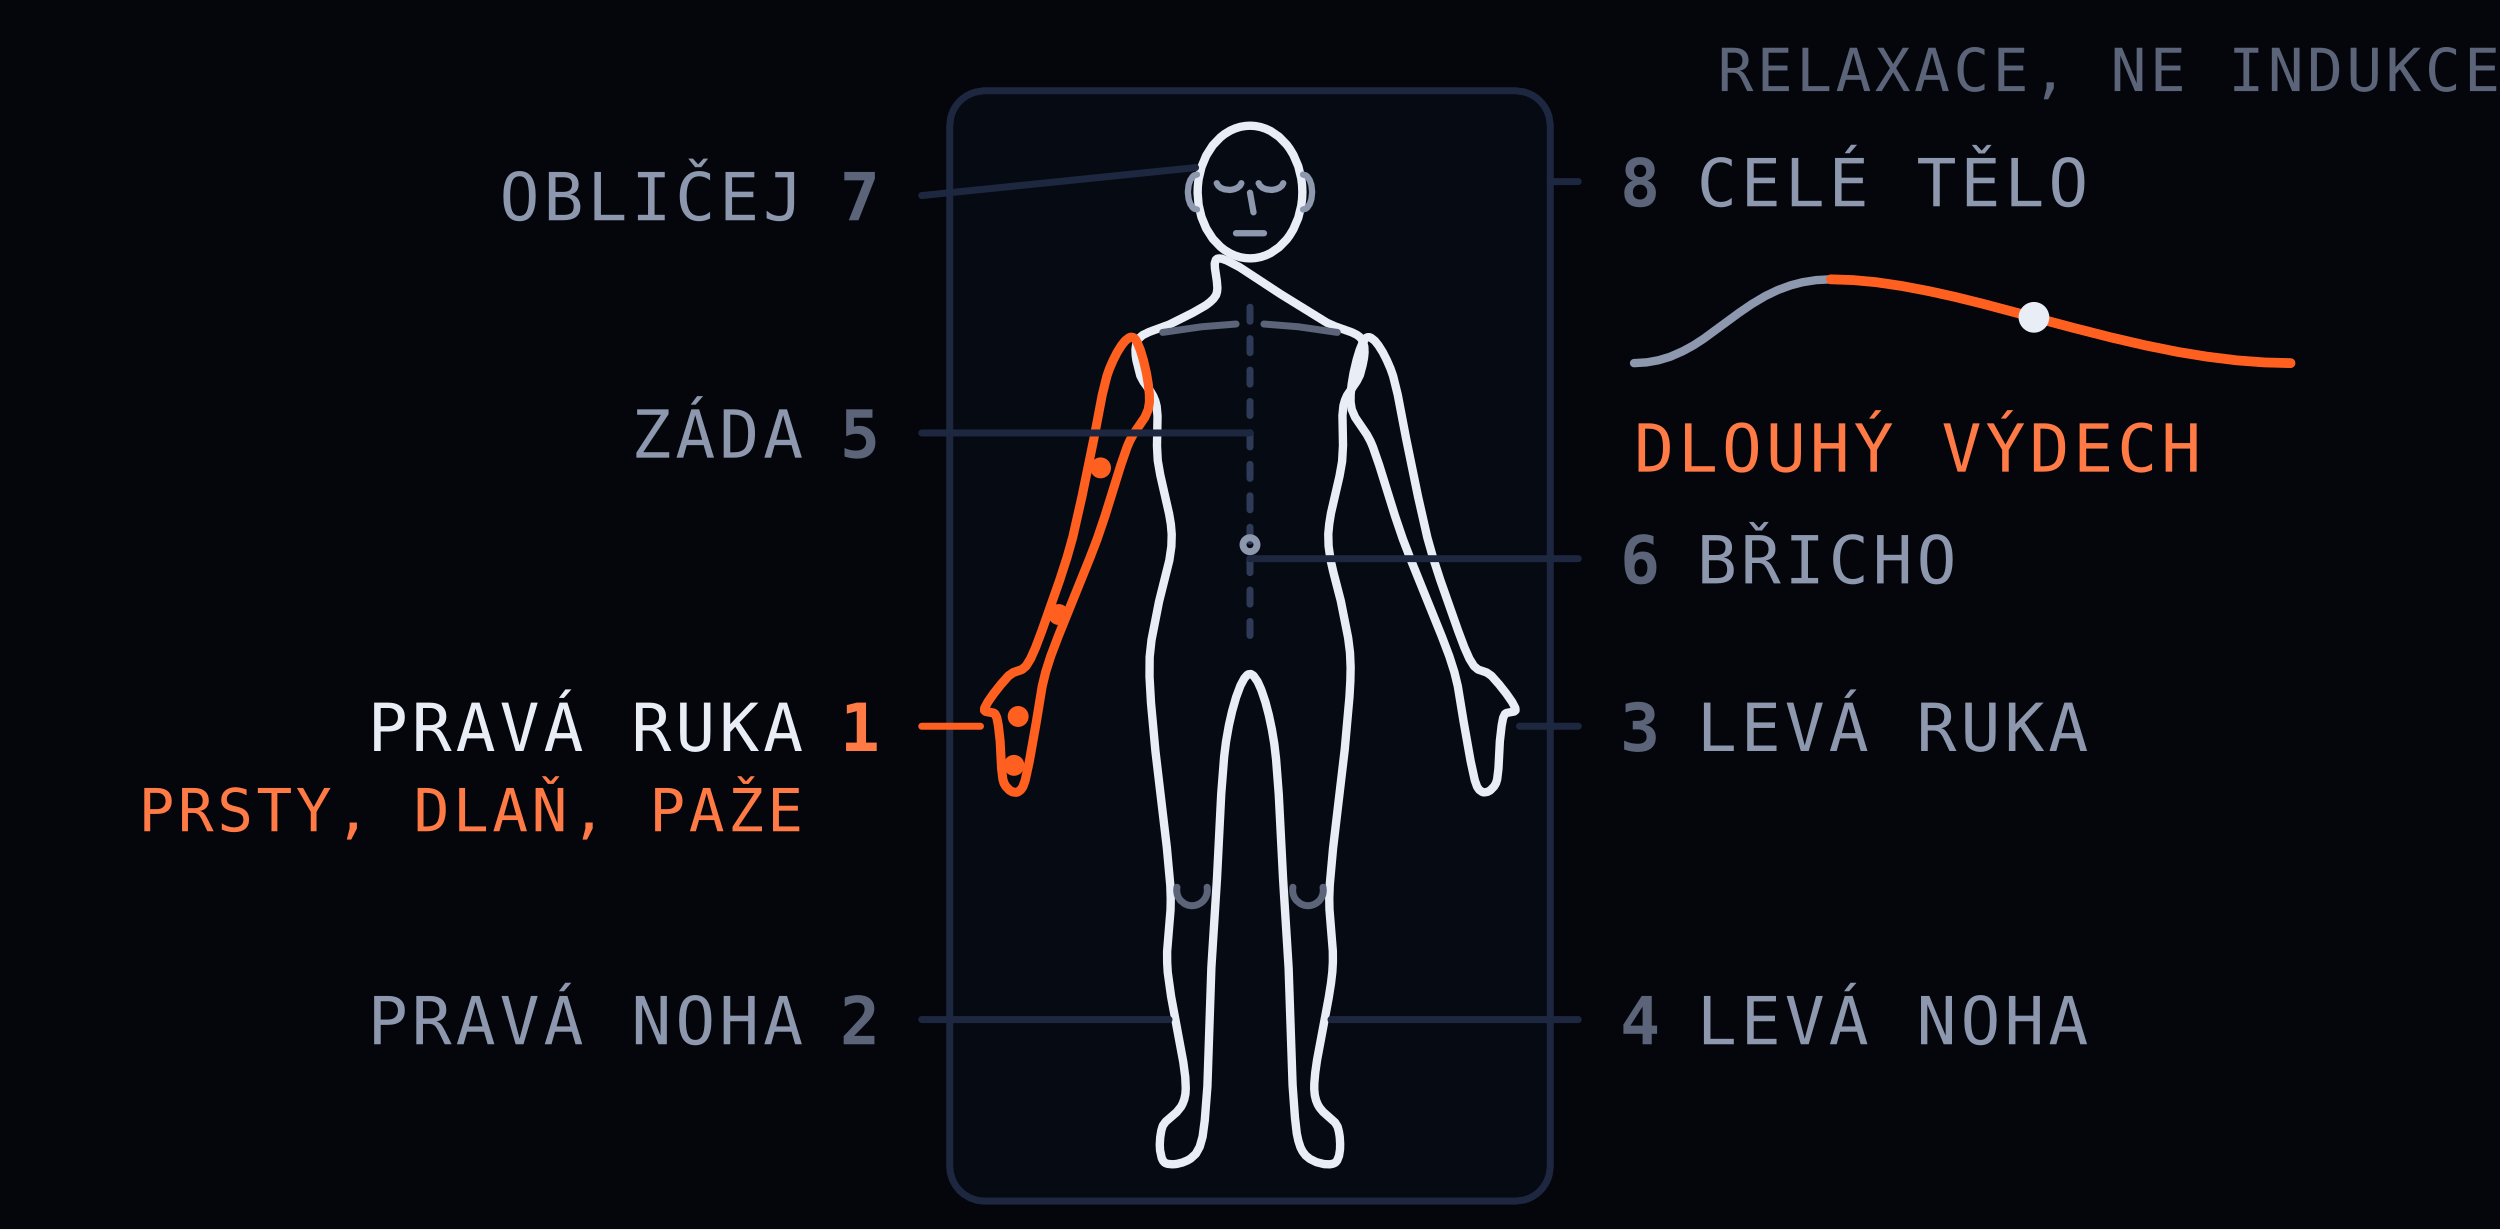
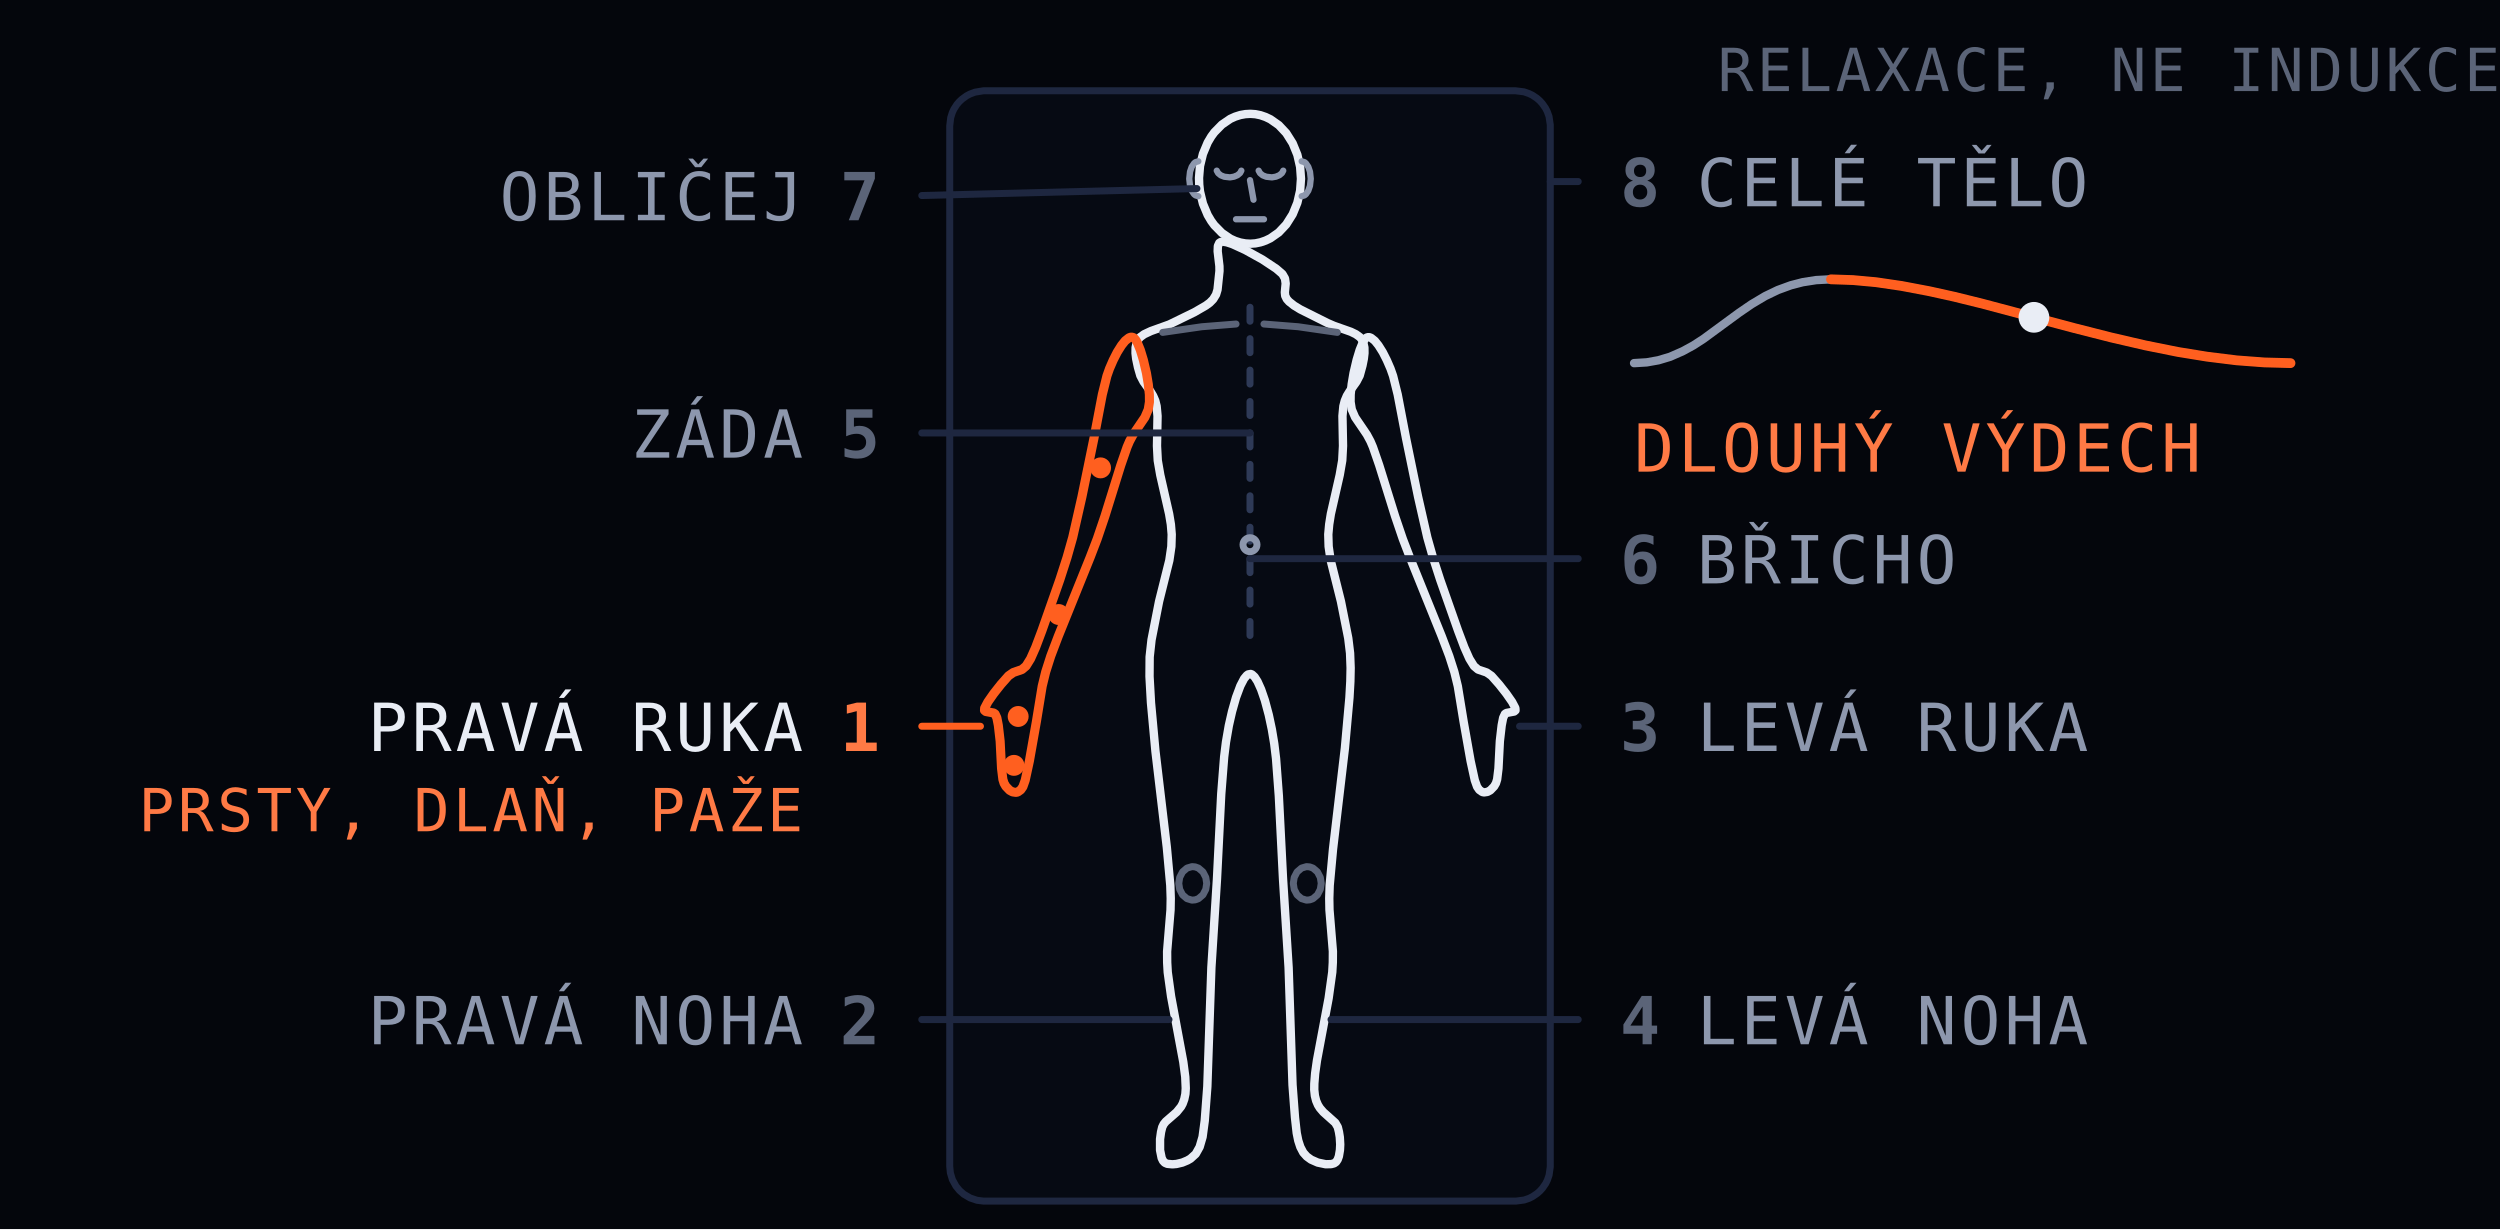
<svg xmlns="http://www.w3.org/2000/svg" width="358" height="176" viewBox="0 0 358 176" font-family="'JetBrains Mono', ui-monospace, monospace">
  <rect width="358" height="176" fill="#04060C" />
  <text x="358" y="13.04" text-anchor="end" font-size="8.5" font-weight="500" letter-spacing="0.51" fill="#5B6478">RELAXACE, NE INDUKCE</text>
  <path d="M136 167L136 18.04L136.14 16.85L136.37 16.12L136.59 15.64L137.02 14.97L137.37 14.56L137.77 14.19L138.42 13.72L138.89 13.47L139.61 13.2L140.82 13L217.03 13L218.23 13.15L218.95 13.4L219.43 13.63L220.09 14.07L220.5 14.43L220.86 14.83L221.32 15.49L221.56 15.96L221.82 16.68L222 17.88L222 167.08L221.83 168.28L221.58 169L221.35 169.47L220.89 170.14L220.53 170.54L220.13 170.9L219.46 171.35L218.99 171.59L218.27 171.84L217.07 172L140.86 172L139.9 171.88L138.93 171.55L138.01 171.01L137.41 170.48L136.89 169.85L136.38 168.92L136.09 167.95L136 167Z" fill="#111A2E" fill-opacity="0.2" />
  <path d="M136 167L136 18.04L136.14 16.85L136.37 16.12L136.59 15.64L137.02 14.97L137.37 14.56L137.77 14.19L138.42 13.72L138.89 13.47L139.61 13.2L140.82 13L217.03 13L218.23 13.15L218.95 13.4L219.43 13.63L220.09 14.07L220.5 14.43L220.86 14.83L221.32 15.49L221.56 15.96L221.82 16.68L222 17.88L222 167.08L221.83 168.28L221.58 169L221.35 169.47L220.89 170.14L220.53 170.54L220.13 170.9L219.46 171.35L218.99 171.59L218.27 171.84L217.07 172L140.86 172L139.9 171.88L138.93 171.55L138.01 171.01L137.41 170.48L136.89 169.85L136.38 168.92L136.09 167.95L136 167Z" fill="none" stroke="#1E2740" stroke-width="1" stroke-linecap="round" stroke-linejoin="round" />
-   <path d="M174.6 37L174.31 37.05L174.11 37.21L173.95 37.72L173.98 38.41L174.25 40.22L174.33 41.24L174.28 41.77L174.15 42.24L173.77 42.79L173.27 43.26L172.67 43.72L170.79 44.8L167.45 46.47L164.57 47.53L163.63 47.99L163.11 48.45L162.87 48.83L162.71 49.28L162.6 50.03L162.63 50.85L162.74 51.61L163.29 53.79L163.75 54.66L164.76 56.06L165.13 56.69L165.43 57.4L165.63 58.17L165.76 59.58L165.68 63.85L165.79 65.94L166.15 68.02L167.42 73.6L167.67 75.09L167.79 76.54L167.74 78.25L167.45 80.24L165.98 86.12L164.9 91.62L164.63 94.08L164.61 96.87L164.82 100.63L165.46 107.59L167.09 121.35L167.59 126.82L167.65 128.67L167.62 130.31L167.13 136.26L167.14 137.85L167.22 139.24L167.7 142.7L169.45 152.11L169.73 154.24L169.8 155.85L169.75 156.66L169.59 157.42L169.35 158.05L169.12 158.49L168.49 159.27L166.93 160.62L166.51 161.2L166.3 161.89L166.14 162.88L166.08 163.91L166.12 164.72L166.36 165.84L166.56 166.25L166.82 166.52L167.18 166.66L167.91 166.73L168.49 166.68L169.33 166.47L170.05 166.17L170.49 165.91L171.24 165.23L171.8 164.22L172.21 162.78L172.52 160.45L172.9 155.58L173.47 138.53L174.27 125.86L174.88 113.69L175.3 108.34L175.56 106.24L175.98 103.86L176.44 101.84L177.01 99.84L177.63 98.18L178.18 97.15L178.57 96.69L178.76 96.56L179.12 96.52L179.5 96.75L180.1 97.62L180.61 98.76L181.21 100.54L181.7 102.41L182.14 104.49L182.48 106.53L182.73 108.69L183.12 113.77L183.74 125.94L184.53 138.62L185.1 155.42L185.44 160.07L185.7 162.32L185.93 163.38L186.23 164.3L186.54 164.9L186.98 165.48L187.58 165.96L188.51 166.42L189.61 166.7L190.44 166.73L190.89 166.64L191.23 166.48L191.48 166.19L191.75 165.51L191.89 164.61L191.91 163.82L191.85 162.79L191.73 162.05L191.55 161.35L191.18 160.74L189.46 159.21L188.98 158.63L188.71 158.18L188.46 157.57L188.28 156.84L188.2 155.98L188.21 155.13L188.34 153.62L188.6 151.8L190.27 142.88L190.6 140.8L190.79 139.17L190.87 137.75L190.86 136.18L190.38 130.23L190.35 128.58L190.42 126.74L190.89 121.51L192.57 107.29L193.24 99.82L193.37 97.52L193.41 95.58L193.32 93.45L193.05 91.32L192 86.04L190.92 81.87L190.53 80.16L190.25 78.17L190.21 76.46L190.35 75.01L190.59 73.51L191.82 68.18L192.19 66.09L192.32 63.76L192.24 59.49L192.38 58.09L192.6 57.31L192.91 56.61L194.29 54.59L194.74 53.7L195.12 52.28L195.32 51.27L195.4 50.48L195.37 49.68L195.19 48.97L194.98 48.56L194.68 48.23L194.3 47.95L193.6 47.6L191.17 46.73L190.01 46.21L183.36 42.1L177.49 38.25L175.66 37.29L174.97 37.05L174.6 37Z" fill="none" stroke="#E9EDF5" stroke-width="1.2" stroke-linecap="round" stroke-linejoin="round" />
+   <path d="M175.1 34.6L174.81 34.65L174.6 34.79L174.4 35.23L174.37 35.98L174.62 38.11L174.63 38.8L174.35 41.48L174.14 42.18L173.73 42.85L173.25 43.34L172.68 43.76L171.04 44.71L167.45 46.46L164.81 47.41L163.83 47.87L163.26 48.29L162.98 48.63L162.77 49.06L162.62 49.78L162.61 50.58L162.7 51.37L162.96 52.61L163.3 53.79L163.76 54.67L164.76 56.07L165.13 56.69L165.44 57.4L165.63 58.17L165.76 59.58L165.68 63.86L165.79 65.94L166.15 68.02L167.42 73.6L167.67 75.1L167.79 76.54L167.74 78.26L167.45 80.24L165.98 86.12L164.9 91.62L164.63 94.07L164.61 96.86L164.82 100.63L165.46 107.58L167.09 121.34L167.59 126.81L167.65 128.66L167.62 130.3L167.13 136.25L167.14 137.83L167.22 139.23L167.7 142.69L169.45 152.09L169.73 154.22L169.8 155.84L169.75 156.64L169.59 157.4L169.36 158.04L169.13 158.47L168.5 159.25L166.94 160.61L166.64 160.98L166.43 161.41L166.26 162.11L166.12 163.12L166.12 164.7L166.35 165.83L166.55 166.24L166.81 166.51L167.16 166.66L167.89 166.73L168.47 166.68L169.31 166.48L170.03 166.18L170.48 165.92L171.23 165.24L171.79 164.24L172.21 162.8L172.52 160.48L172.89 155.6L173.47 138.56L174.27 125.89L174.88 113.72L175.3 108.38L175.56 106.27L175.97 103.9L176.43 101.88L177 99.87L177.62 98.21L178.15 97.19L178.54 96.72L178.73 96.58L179.09 96.51L179.28 96.58L179.66 96.93L180.08 97.59L180.59 98.72L181.13 100.29L181.69 102.38L182.13 104.45L182.47 106.49L182.73 108.64L183.13 113.98L183.73 125.9L184.53 138.57L185.09 155.37L185.44 160.01L185.69 162.25L185.91 163.33L186.21 164.25L186.63 165.05L187.13 165.61L187.75 166.06L188.7 166.48L189.84 166.72L190.63 166.7L191.04 166.59L191.33 166.39L191.56 166.04L191.73 165.57L191.88 164.68L191.92 163.88L191.86 162.85L191.74 162.1L191.57 161.4L191.21 160.78L189.5 159.25L189.01 158.68L188.73 158.23L188.47 157.62L188.29 156.9L188.2 156.05L188.21 155.18L188.33 153.69L188.59 151.85L190.26 142.95L190.78 139.22L190.86 137.82L190.87 136.24L190.38 130.29L190.35 128.65L190.41 126.8L190.89 121.58L192.59 107.13L193.24 99.9L193.37 97.59L193.41 95.65L193.33 93.53L193.07 91.39L192.02 86.11L190.55 80.23L190.26 78.25L190.21 76.53L190.34 75.09L190.58 73.59L191.85 68.01L192.21 65.93L192.32 63.85L192.24 59.57L192.37 58.17L192.57 57.39L192.87 56.68L193.25 56.06L194.25 54.66L194.71 53.78L195.1 52.36L195.3 51.36L195.39 50.57L195.38 49.77L195.22 49.05L195.02 48.63L194.74 48.28L194.16 47.86L193.44 47.51L191.01 46.65L190.09 46.25L186.21 44.31L185.31 43.76L184.59 43.19L184.27 42.83L184.04 42.36L183.99 41.86L184.11 40.6L184.01 39.88L183.64 39.24L182.76 38.48L180.8 37.18L178.31 35.8L176.48 34.96L175.69 34.7L175.1 34.6Z" fill="none" stroke="#E9EDF5" stroke-width="1.2" stroke-linecap="round" stroke-linejoin="round" />
  <path d="M162.4 48.4L162.17 48.29L161.92 48.28L161.66 48.38L161.12 48.81L160.6 49.46L159.99 50.43L159.41 51.57L158.88 52.79L158.51 53.84L157.85 56.5L156.65 62.78L154.93 71.15L153.61 76.96L152.8 79.82L151.77 83.01L149.2 90.32L148.3 92.71L147.58 94.33L146.93 95.38L146.34 95.88L145.11 96.3L144.42 96.78L143.34 98L142.3 99.32L141.47 100.51L141 101.4L140.98 101.73L141.17 101.89L142.29 102.1L142.5 102.25L142.75 102.79L142.96 103.87L143.22 106.13L143.42 110.05L143.61 111.61L143.78 112.16L144.04 112.61L144.58 113.17L145 113.4L145.48 113.47L145.73 113.42L146.17 113.11L146.48 112.66L146.81 111.73L147.41 108.98L148.41 103.34L149.24 98.27L149.74 96.22L150.47 93.94L151.54 91.12L156.1 79.83L157.12 77.17L158.22 73.93L160.5 66.61L161.4 64.01L161.75 63.19L162.26 62.24L163.95 59.75L164.43 58.63L164.6 57.56L164.59 56.51L164.44 55.03L164.17 53.42L163.73 51.55L163.3 50.13L162.88 49.1L162.63 48.67L162.4 48.4Z" fill="none" stroke="#FF5F1F" stroke-width="1.3" stroke-linecap="round" stroke-linejoin="round" />
  <path d="M177 46.4L172.09 46.79L166.5 47.6" fill="none" stroke="#5B6478" stroke-width="1" stroke-linecap="round" stroke-linejoin="round" />
-   <path d="M172.86 127.06L172.9 127.53L172.84 128.03L172.65 128.52L172.35 128.96L171.96 129.3L171.52 129.54L171.07 129.67L170.6 129.7L170.1 129.62L169.62 129.41L169.01 128.91L168.73 128.48L168.57 128.04L168.5 127.55L168.54 127.06" fill="none" stroke="#5B6478" stroke-width="1" stroke-linecap="round" stroke-linejoin="round" />
+   <path d="M172.8 126.5L172.67 127.35L172.26 128.14L171.62 128.69L171.15 128.86L170.69 128.9L169.98 128.69L169.34 128.14L168.93 127.35L168.8 126.5L168.93 125.65L169.34 124.86L169.98 124.31L170.69 124.1L171.15 124.14L171.62 124.31L172.26 124.86L172.67 125.65L172.8 126.5Z" fill="none" stroke="#5B6478" stroke-width="1" stroke-linecap="round" stroke-linejoin="round" />
  <path d="M195.6 48.4L195.83 48.29L196.08 48.28L196.34 48.38L196.88 48.81L197.4 49.46L198.01 50.43L198.59 51.57L199.12 52.79L199.49 53.84L200.15 56.5L201.35 62.78L203.07 71.15L204.39 76.96L205.2 79.82L206.23 83.01L208.8 90.32L209.7 92.71L210.42 94.33L211.07 95.38L211.66 95.88L212.89 96.3L213.58 96.78L214.66 98L215.7 99.32L216.53 100.51L217 101.4L217.02 101.73L216.83 101.89L215.71 102.1L215.5 102.25L215.25 102.79L215.04 103.87L214.78 106.13L214.58 110.05L214.39 111.61L214.22 112.16L213.96 112.61L213.42 113.17L213 113.4L212.52 113.47L212.27 113.42L211.83 113.11L211.52 112.66L211.19 111.73L210.59 108.98L209.59 103.34L208.76 98.27L208.26 96.22L207.53 93.94L206.46 91.12L201.9 79.83L200.88 77.17L199.78 73.93L197.5 66.61L196.6 64.01L196.25 63.19L195.74 62.24L194.05 59.75L193.57 58.63L193.4 57.56L193.41 56.51L193.56 55.03L193.83 53.42L194.27 51.55L194.7 50.13L195.12 49.1L195.37 48.67L195.6 48.4Z" fill="none" stroke="#E9EDF5" stroke-width="1.2" stroke-linecap="round" stroke-linejoin="round" />
  <path d="M181 46.4L185.91 46.79L191.5 47.6" fill="none" stroke="#5B6478" stroke-width="1" stroke-linecap="round" stroke-linejoin="round" />
-   <path d="M189.46 127.06L189.5 127.53L189.44 128.03L189.25 128.52L188.95 128.96L188.56 129.3L188.12 129.54L187.67 129.67L187.2 129.7L186.7 129.62L186.22 129.41L185.61 128.91L185.33 128.48L185.17 128.04L185.1 127.55L185.14 127.06" fill="none" stroke="#5B6478" stroke-width="1" stroke-linecap="round" stroke-linejoin="round" />
-   <path d="M186.5 27.5L186.46 28.47L186.34 29.46L185.91 31.2L185.21 32.83L184.69 33.69L184.25 34.29L183.16 35.41L181.95 36.24L181.24 36.57L180.5 36.81L179.77 36.95L179.06 37L178.35 36.96L177.62 36.84L176.88 36.61L176.16 36.29L175.34 35.79L174.75 35.32L173.67 34.19L172.73 32.72L172.05 31.08L171.64 29.34L171.5 27.62L171.53 26.66L171.64 25.66L172.05 23.92L172.73 22.28L173.67 20.81L174.75 19.68L175.34 19.21L176.16 18.71L176.88 18.39L177.62 18.16L178.35 18.04L179.06 18L179.77 18.05L180.5 18.19L181.24 18.43L181.95 18.76L183.16 19.59L184.25 20.71L184.69 21.31L185.21 22.17L185.91 23.8L186.34 25.54L186.46 26.53L186.5 27.5Z" fill="none" stroke="#E9EDF5" stroke-width="1.2" stroke-linecap="round" stroke-linejoin="round" />
-   <path d="M177.76 26.24L177.58 26.58L177.21 26.89L176.71 27.1L176.14 27.2L175.33 27.11L174.82 26.91L174.44 26.6L174.24 26.24" fill="none" stroke="#8D97AD" stroke-width="0.9" stroke-linecap="round" stroke-linejoin="round" />
-   <path d="M171.4 30L171 29.88L170.79 29.71L170.45 29.21L170.21 28.51L170.1 27.5L170.21 26.49L170.45 25.79L170.79 25.29L170.99 25.12L171.4 25" fill="none" stroke="#8D97AD" stroke-width="0.9" stroke-linecap="round" stroke-linejoin="round" />
-   <path d="M183.76 26.24L183.58 26.58L183.21 26.89L182.71 27.1L182.14 27.2L181.33 27.11L180.82 26.91L180.44 26.6L180.24 26.24" fill="none" stroke="#8D97AD" stroke-width="0.9" stroke-linecap="round" stroke-linejoin="round" />
-   <path d="M186.6 25L187.01 25.12L187.21 25.29L187.55 25.79L187.79 26.49L187.9 27.5L187.79 28.51L187.55 29.21L187.21 29.71L187 29.88L186.6 30" fill="none" stroke="#8D97AD" stroke-width="0.9" stroke-linecap="round" stroke-linejoin="round" />
-   <line x1="179" y1="27.6" x2="179.5" y2="30.4" fill="none" stroke="#8D97AD" stroke-width="0.9" stroke-linecap="round" stroke-linejoin="round" />
-   <line x1="177" y1="33.4" x2="181" y2="33.4" fill="none" stroke="#8D97AD" stroke-width="0.9" stroke-linecap="round" stroke-linejoin="round" />
+   <path d="M189.2 126.5L189.07 127.35L188.66 128.14L188.02 128.69L187.55 128.86L187.09 128.9L186.38 128.69L185.74 128.14L185.33 127.35L185.2 126.5L185.33 125.65L185.74 124.86L186.38 124.31L187.09 124.1L187.55 124.14L188.02 124.31L188.66 124.86L189.07 125.65L189.2 126.5Z" fill="none" stroke="#5B6478" stroke-width="1" stroke-linecap="round" stroke-linejoin="round" />
+   <path d="M186.3 25.6L186.18 27.3L185.78 29.04L185.11 30.68L184.19 32.14L183.12 33.28L181.92 34.12L181.23 34.45L180.5 34.7L179.77 34.85L179.06 34.9L178.35 34.86L177.62 34.73L176.89 34.5L176.18 34.18L174.98 33.36L173.89 32.25L173.45 31.65L172.94 30.79L172.26 29.16L171.84 27.43L171.73 26.44L171.7 25.48L171.84 23.77L172.26 22.04L172.94 20.41L173.45 19.55L173.89 18.95L174.98 17.84L176.18 17.02L176.89 16.7L177.62 16.47L178.35 16.34L179.06 16.3L179.77 16.35L180.5 16.5L181.23 16.75L181.92 17.08L183.12 17.92L184.19 19.06L185.11 20.52L185.78 22.16L186.18 23.9L186.3 25.6Z" fill="none" stroke="#E9EDF5" stroke-width="1.2" stroke-linecap="round" stroke-linejoin="round" />
+   <path d="M177.76 24.44L177.58 24.78L177.21 25.09L176.71 25.3L176.14 25.4L175.33 25.31L174.82 25.11L174.44 24.8L174.24 24.44" fill="none" stroke="#8D97AD" stroke-width="0.9" stroke-linecap="round" stroke-linejoin="round" />
+   <path d="M171.6 28.1L171.2 27.98L170.99 27.81L170.65 27.31L170.41 26.61L170.3 25.6L170.41 24.59L170.65 23.89L170.99 23.39L171.19 23.22L171.6 23.1" fill="none" stroke="#8D97AD" stroke-width="0.9" stroke-linecap="round" stroke-linejoin="round" />
+   <path d="M183.76 24.44L183.58 24.78L183.21 25.09L182.71 25.3L182.14 25.4L181.33 25.31L180.82 25.11L180.44 24.8L180.24 24.44" fill="none" stroke="#8D97AD" stroke-width="0.9" stroke-linecap="round" stroke-linejoin="round" />
+   <path d="M186.4 23.1L186.81 23.22L187.01 23.39L187.35 23.89L187.59 24.59L187.7 25.6L187.59 26.61L187.35 27.31L187.01 27.81L186.8 27.98L186.4 28.1" fill="none" stroke="#8D97AD" stroke-width="0.9" stroke-linecap="round" stroke-linejoin="round" />
+   <line x1="179" y1="25.8" x2="179.5" y2="28.6" fill="none" stroke="#8D97AD" stroke-width="0.9" stroke-linecap="round" stroke-linejoin="round" />
+   <line x1="177" y1="31.4" x2="181" y2="31.4" fill="none" stroke="#8D97AD" stroke-width="0.9" stroke-linecap="round" stroke-linejoin="round" />
  <path d="M179 44L179 46" fill="none" stroke="#2E3A57" stroke-width="1" stroke-linecap="round" stroke-linejoin="round" />
  <path d="M179 48.5L179 50.5" fill="none" stroke="#2E3A57" stroke-width="1" stroke-linecap="round" stroke-linejoin="round" />
  <path d="M179 53L179 55" fill="none" stroke="#2E3A57" stroke-width="1" stroke-linecap="round" stroke-linejoin="round" />
  <path d="M179 57.5L179 59.5" fill="none" stroke="#2E3A57" stroke-width="1" stroke-linecap="round" stroke-linejoin="round" />
  <path d="M179 62L179 64" fill="none" stroke="#2E3A57" stroke-width="1" stroke-linecap="round" stroke-linejoin="round" />
  <path d="M179 66.5L179 68.5" fill="none" stroke="#2E3A57" stroke-width="1" stroke-linecap="round" stroke-linejoin="round" />
  <path d="M179 71L179 73" fill="none" stroke="#2E3A57" stroke-width="1" stroke-linecap="round" stroke-linejoin="round" />
  <path d="M179 75.5L179 77.5" fill="none" stroke="#2E3A57" stroke-width="1" stroke-linecap="round" stroke-linejoin="round" />
  <path d="M179 80L179 82" fill="none" stroke="#2E3A57" stroke-width="1" stroke-linecap="round" stroke-linejoin="round" />
  <path d="M179 84.5L179 86.5" fill="none" stroke="#2E3A57" stroke-width="1" stroke-linecap="round" stroke-linejoin="round" />
  <path d="M179 89L179 91" fill="none" stroke="#2E3A57" stroke-width="1" stroke-linecap="round" stroke-linejoin="round" />
  <circle cx="179" cy="78" r="1" fill="none" stroke="#8D97AD" stroke-width="1" stroke-linecap="round" stroke-linejoin="round" />
  <circle cx="145.2" cy="109.6" r="1.5" fill="#FF5F1F" />
  <circle cx="145.8" cy="102.6" r="1.5" fill="#FF5F1F" />
  <circle cx="151.6" cy="88" r="1.5" fill="#FF5F1F" />
  <circle cx="157.6" cy="67" r="1.5" fill="#FF5F1F" />
-   <line x1="132" y1="28" x2="171.2" y2="24" fill="none" stroke="#1E2740" stroke-width="1" stroke-linecap="round" stroke-linejoin="round" />
+   <line x1="132" y1="28" x2="171.4" y2="27" fill="none" stroke="#1E2740" stroke-width="1" stroke-linecap="round" stroke-linejoin="round" />
  <text x="126" y="31.54" text-anchor="end" font-size="9.5" font-weight="600" letter-spacing="0.57" fill="#5B6478">7</text>
  <text x="115" y="31.54" text-anchor="end" font-size="9.5" font-weight="500" letter-spacing="0.57" fill="#8D97AD">OBLIČEJ</text>
  <line x1="132" y1="62" x2="179" y2="62" fill="none" stroke="#1E2740" stroke-width="1" stroke-linecap="round" stroke-linejoin="round" />
  <text x="126" y="65.54" text-anchor="end" font-size="9.5" font-weight="600" letter-spacing="0.57" fill="#5B6478">5</text>
  <text x="115" y="65.54" text-anchor="end" font-size="9.5" font-weight="500" letter-spacing="0.57" fill="#8D97AD">ZÁDA</text>
  <line x1="132" y1="104" x2="140.4" y2="104" fill="none" stroke="#FF5F1F" stroke-width="1" stroke-linecap="round" stroke-linejoin="round" />
  <text x="126" y="107.54" text-anchor="end" font-size="9.5" font-weight="600" letter-spacing="0.57" fill="#FF7A45">1</text>
  <text x="115" y="107.54" text-anchor="end" font-size="9.5" font-weight="500" letter-spacing="0.57" fill="#E9EDF5">PRAVÁ RUKA</text>
  <text x="115" y="119.04" text-anchor="end" font-size="8.5" font-weight="500" letter-spacing="0.51" fill="#FF7A45">PRSTY, DLAŇ, PAŽE</text>
  <line x1="132" y1="146" x2="167.4" y2="146" fill="none" stroke="#1E2740" stroke-width="1" stroke-linecap="round" stroke-linejoin="round" />
  <text x="126" y="149.54" text-anchor="end" font-size="9.5" font-weight="600" letter-spacing="0.57" fill="#5B6478">2</text>
  <text x="115" y="149.54" text-anchor="end" font-size="9.5" font-weight="500" letter-spacing="0.57" fill="#8D97AD">PRAVÁ NOHA</text>
  <line x1="226" y1="26" x2="222" y2="26" fill="none" stroke="#1E2740" stroke-width="1" stroke-linecap="round" stroke-linejoin="round" />
  <text x="232" y="29.54" text-anchor="start" font-size="9.5" font-weight="600" letter-spacing="0.57" fill="#5B6478">8</text>
  <text x="243" y="29.54" text-anchor="start" font-size="9.5" font-weight="500" letter-spacing="0.57" fill="#8D97AD">CELÉ TĚLO</text>
  <line x1="226" y1="80" x2="179" y2="80" fill="none" stroke="#1E2740" stroke-width="1" stroke-linecap="round" stroke-linejoin="round" />
  <text x="232" y="83.54" text-anchor="start" font-size="9.5" font-weight="600" letter-spacing="0.57" fill="#5B6478">6</text>
  <text x="243" y="83.54" text-anchor="start" font-size="9.5" font-weight="500" letter-spacing="0.57" fill="#8D97AD">BŘICHO</text>
  <line x1="226" y1="104" x2="217.6" y2="104" fill="none" stroke="#1E2740" stroke-width="1" stroke-linecap="round" stroke-linejoin="round" />
  <text x="232" y="107.54" text-anchor="start" font-size="9.5" font-weight="600" letter-spacing="0.57" fill="#5B6478">3</text>
  <text x="243" y="107.54" text-anchor="start" font-size="9.5" font-weight="500" letter-spacing="0.57" fill="#8D97AD">LEVÁ RUKA</text>
  <line x1="226" y1="146" x2="190.6" y2="146" fill="none" stroke="#1E2740" stroke-width="1" stroke-linecap="round" stroke-linejoin="round" />
  <text x="232" y="149.54" text-anchor="start" font-size="9.5" font-weight="600" letter-spacing="0.57" fill="#5B6478">4</text>
  <text x="243" y="149.54" text-anchor="start" font-size="9.5" font-weight="500" letter-spacing="0.57" fill="#8D97AD">LEVÁ NOHA</text>
  <path d="M234 52L235.81 51.89L237.49 51.59L239.16 51.09L240.98 50.29L242.5 49.46L243.95 48.52L248.99 44.82L250.83 43.56L252.78 42.4L254.59 41.53L256.45 40.85L258.15 40.41L260.07 40.11L262.15 40L265.34 40.1L268.6 40.41L272.28 40.94L276.23 41.69L279.81 42.48L283.62 43.42L297.01 46.98L302.32 48.33L307.21 49.46L311.88 50.39L316.07 51.08L320.28 51.6L324.26 51.9L328 52" fill="none" stroke="#8D97AD" stroke-width="1.2" stroke-linecap="round" stroke-linejoin="round" />
  <path d="M262.2 40L265.38 40.11L268.65 40.41L272.32 40.95L276.27 41.7L279.84 42.49L283.65 43.43L297.03 46.98L302.34 48.33L307.22 49.46L311.89 50.4L316.08 51.08L320.28 51.6L324.26 51.9L328 52" fill="none" stroke="#FF5F1F" stroke-width="1.4" stroke-linecap="round" stroke-linejoin="round" />
  <circle cx="291.26" cy="45.44" r="2.2" fill="#E9EDF5" />
  <text x="234" y="67.54" text-anchor="start" font-size="9.5" font-weight="500" letter-spacing="0.57" fill="#FF7A45">DLOUHÝ VÝDECH</text>
</svg>
